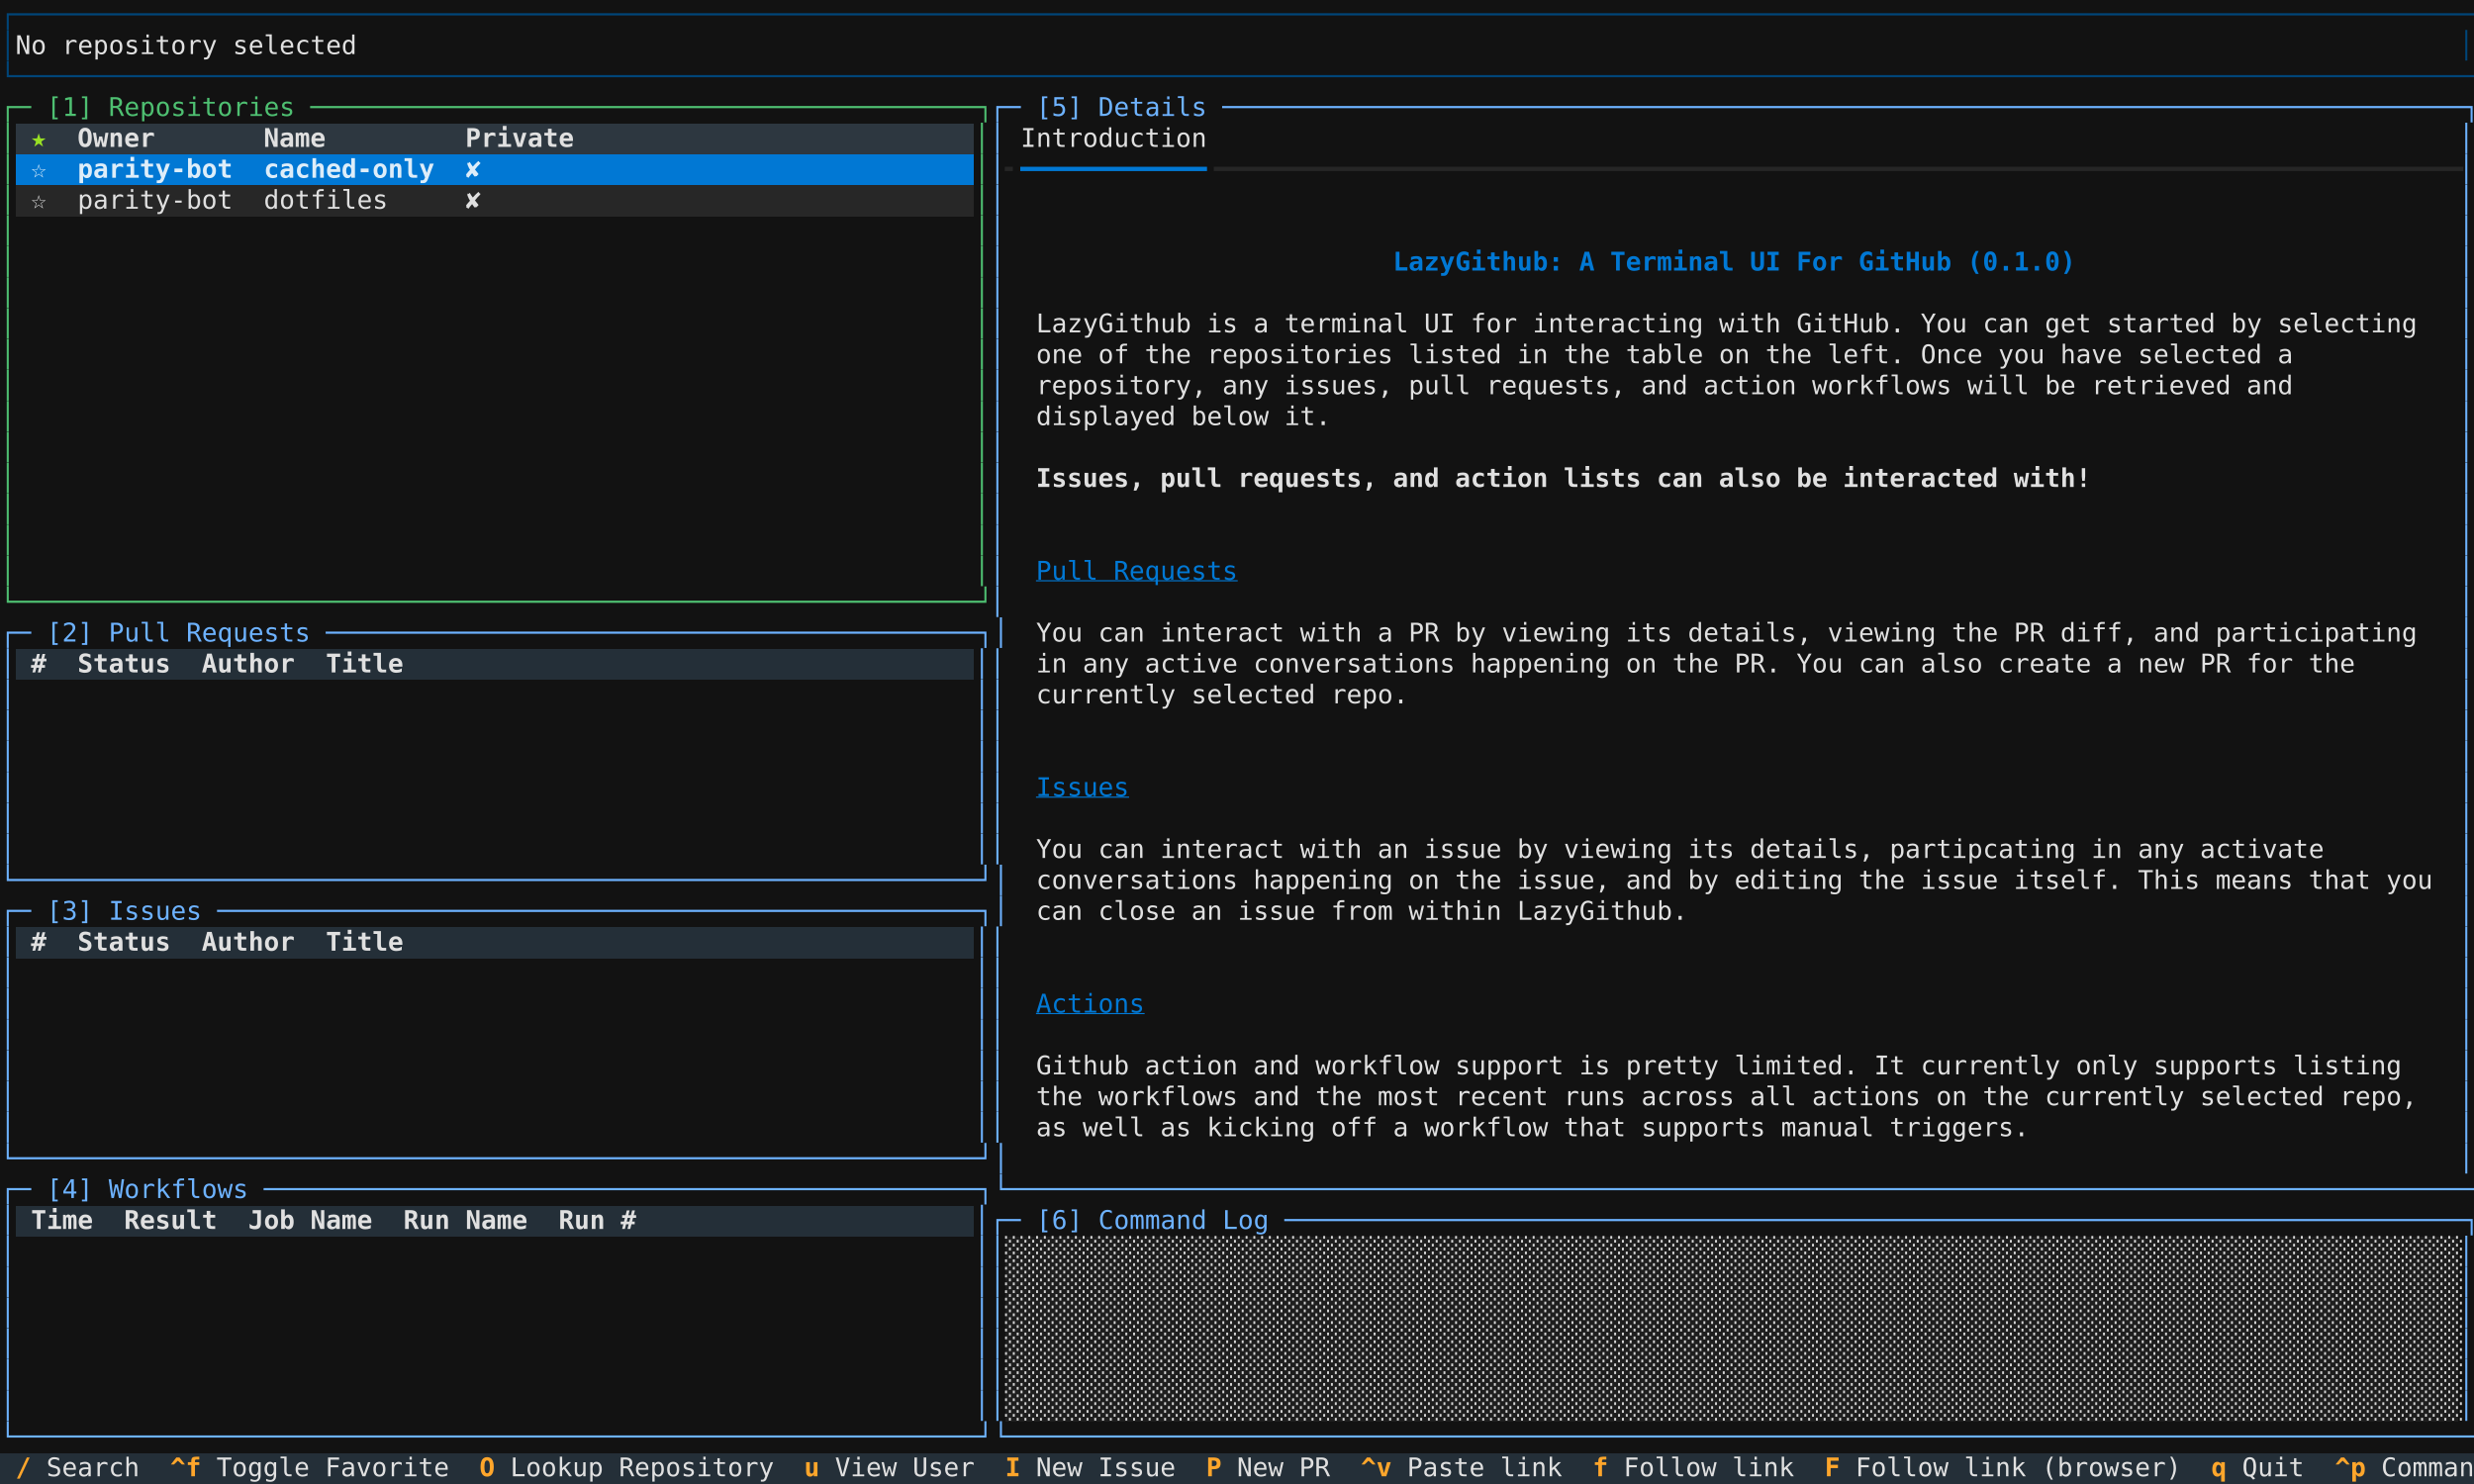
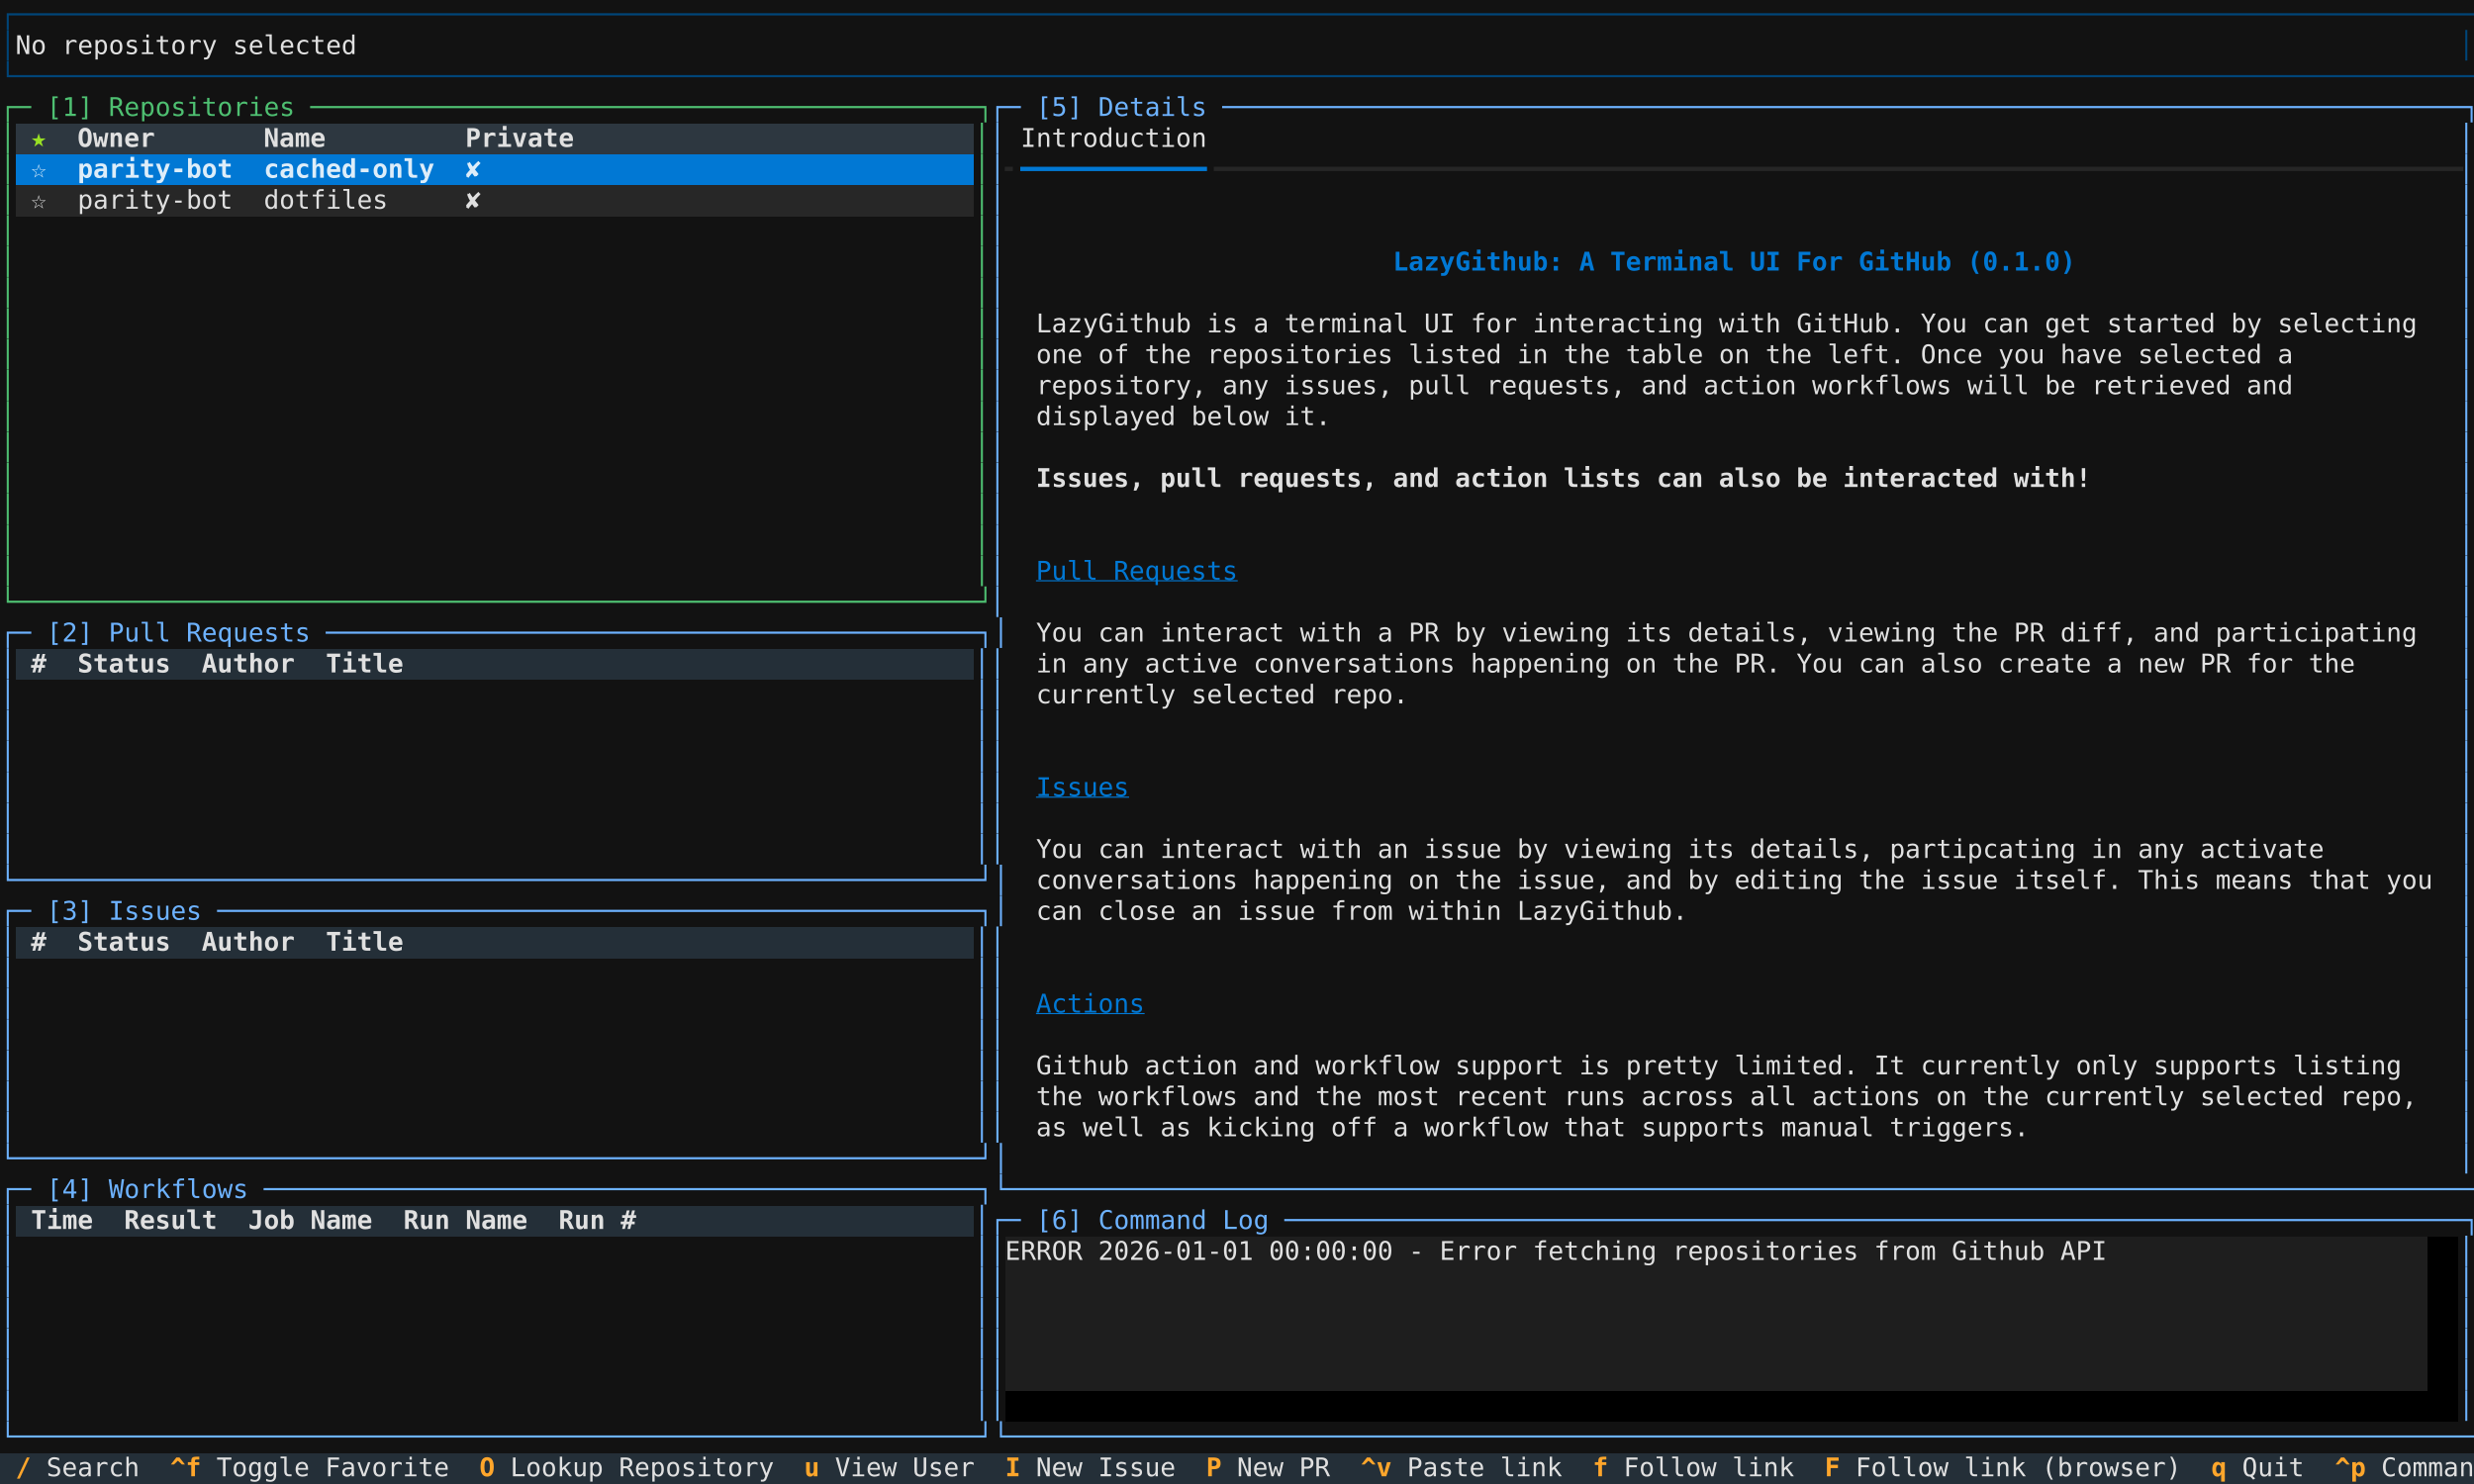
<svg xmlns="http://www.w3.org/2000/svg" width="1600" height="960" viewBox="0 0 1600 960" xml:space="preserve">
  <style>
text { font-family: ui-monospace, SFMono-Regular, Menlo, Consolas, 'DejaVu Sans Mono', 'Liberation Mono', 'Noto Sans Mono', monospace; font-size: 16.67px; white-space: pre; }
.s0 { fill: #004578; }
.s1 { fill: #e0e0e0; }
.s2 { fill: #4ebf71; }
.s3 { fill: #6db2ff; }
.s4 { fill: #98e024; font-weight: bold; }
.s5 { fill: #e0e0e0; font-weight: bold; }
.s6 { fill: #ddedf9; font-weight: bold; }
.s7 { fill: #262626; }
.s8 { fill: #0178d4; }
.s9 { fill: #0178d4; font-weight: bold; }
.s10 { fill: #0178d4; text-decoration: underline; }
- .s11 { fill: #d4d4d4; }
+ .s11 { fill: #e1e1e1; }
.s12 { fill: #ffa62b; font-weight: bold; }
</style>
  <rect width="1600" height="960" fill="#1e1e1e" />
  <g shape-rendering="crispEdges">
    <rect x="0" y="0" width="1600" height="20" fill="#121212" />
    <rect x="0" y="20" width="1600" height="20" fill="#121212" />
    <rect x="0" y="40" width="1600" height="20" fill="#121212" />
    <rect x="0" y="60" width="1600" height="20" fill="#121212" />
    <rect x="0" y="80" width="10" height="20" fill="#121212" />
    <rect x="10" y="80" width="620" height="20" fill="#2d3740" />
    <rect x="630" y="80" width="970" height="20" fill="#121212" />
    <rect x="0" y="100" width="10" height="20" fill="#121212" />
    <rect x="10" y="100" width="620" height="20" fill="#0178d4" />
    <rect x="630" y="100" width="970" height="20" fill="#121212" />
    <rect x="0" y="120" width="10" height="20" fill="#121212" />
    <rect x="10" y="120" width="620" height="20" fill="#272727" />
    <rect x="630" y="120" width="970" height="20" fill="#121212" />
    <rect x="0" y="140" width="1600" height="20" fill="#121212" />
    <rect x="0" y="160" width="1600" height="20" fill="#121212" />
    <rect x="0" y="180" width="1600" height="20" fill="#121212" />
    <rect x="0" y="200" width="1600" height="20" fill="#121212" />
    <rect x="0" y="220" width="1600" height="20" fill="#121212" />
    <rect x="0" y="240" width="1600" height="20" fill="#121212" />
    <rect x="0" y="260" width="1600" height="20" fill="#121212" />
    <rect x="0" y="280" width="1600" height="20" fill="#121212" />
    <rect x="0" y="300" width="1600" height="20" fill="#121212" />
    <rect x="0" y="320" width="1600" height="20" fill="#121212" />
    <rect x="0" y="340" width="1600" height="20" fill="#121212" />
    <rect x="0" y="360" width="1600" height="20" fill="#121212" />
    <rect x="0" y="380" width="1600" height="20" fill="#121212" />
    <rect x="0" y="400" width="1600" height="20" fill="#121212" />
    <rect x="0" y="420" width="10" height="20" fill="#121212" />
    <rect x="10" y="420" width="620" height="20" fill="#242f38" />
    <rect x="630" y="420" width="970" height="20" fill="#121212" />
    <rect x="0" y="440" width="1600" height="20" fill="#121212" />
    <rect x="0" y="460" width="1600" height="20" fill="#121212" />
    <rect x="0" y="480" width="1600" height="20" fill="#121212" />
    <rect x="0" y="500" width="1600" height="20" fill="#121212" />
    <rect x="0" y="520" width="1600" height="20" fill="#121212" />
    <rect x="0" y="540" width="1600" height="20" fill="#121212" />
    <rect x="0" y="560" width="1600" height="20" fill="#121212" />
    <rect x="0" y="580" width="1600" height="20" fill="#121212" />
    <rect x="0" y="600" width="10" height="20" fill="#121212" />
    <rect x="10" y="600" width="620" height="20" fill="#242f38" />
    <rect x="630" y="600" width="970" height="20" fill="#121212" />
    <rect x="0" y="620" width="1600" height="20" fill="#121212" />
    <rect x="0" y="640" width="1600" height="20" fill="#121212" />
    <rect x="0" y="660" width="1600" height="20" fill="#121212" />
    <rect x="0" y="680" width="1600" height="20" fill="#121212" />
    <rect x="0" y="700" width="1600" height="20" fill="#121212" />
    <rect x="0" y="720" width="1600" height="20" fill="#121212" />
    <rect x="0" y="740" width="1600" height="20" fill="#121212" />
    <rect x="0" y="760" width="1600" height="20" fill="#121212" />
    <rect x="0" y="780" width="10" height="20" fill="#121212" />
    <rect x="10" y="780" width="620" height="20" fill="#242f38" />
    <rect x="630" y="780" width="970" height="20" fill="#121212" />
    <rect x="0" y="800" width="650" height="20" fill="#121212" />
+     <rect x="1570" y="800" width="20" height="20" fill="#000000" />
    <rect x="1590" y="800" width="10" height="20" fill="#121212" />
    <rect x="0" y="820" width="650" height="20" fill="#121212" />
+     <rect x="1570" y="820" width="20" height="20" fill="#000000" />
    <rect x="1590" y="820" width="10" height="20" fill="#121212" />
    <rect x="0" y="840" width="650" height="20" fill="#121212" />
+     <rect x="1570" y="840" width="20" height="20" fill="#000000" />
    <rect x="1590" y="840" width="10" height="20" fill="#121212" />
    <rect x="0" y="860" width="650" height="20" fill="#121212" />
+     <rect x="1570" y="860" width="20" height="20" fill="#000000" />
    <rect x="1590" y="860" width="10" height="20" fill="#121212" />
    <rect x="0" y="880" width="650" height="20" fill="#121212" />
+     <rect x="1570" y="880" width="20" height="20" fill="#000000" />
    <rect x="1590" y="880" width="10" height="20" fill="#121212" />
    <rect x="0" y="900" width="650" height="20" fill="#121212" />
+     <rect x="650" y="900" width="940" height="20" fill="#000000" />
    <rect x="1590" y="900" width="10" height="20" fill="#121212" />
    <rect x="0" y="920" width="1600" height="20" fill="#121212" />
    <rect x="0" y="940" width="1600" height="20" fill="#242f38" />
  </g>
  <text class="s0" x="0" y="15" textLength="1600" lengthAdjust="spacingAndGlyphs">┌──────────────────────────────────────────────────────────────────────────────────────────────────────────────────────────────────────────────────────────────┐</text>
  <text class="s0" x="0" y="35" textLength="10" lengthAdjust="spacingAndGlyphs">│</text>
  <text class="s1" x="10" y="35" textLength="1580" lengthAdjust="spacingAndGlyphs">No repository selected                                                                                                                                        </text>
  <text class="s0" x="1590" y="35" textLength="10" lengthAdjust="spacingAndGlyphs">│</text>
  <text class="s0" x="0" y="55" textLength="1600" lengthAdjust="spacingAndGlyphs">└──────────────────────────────────────────────────────────────────────────────────────────────────────────────────────────────────────────────────────────────┘</text>
  <text class="s2" x="0" y="75" textLength="640" lengthAdjust="spacingAndGlyphs">┌─ [1] Repositories ───────────────────────────────────────────┐</text>
  <text class="s3" x="640" y="75" textLength="960" lengthAdjust="spacingAndGlyphs">┌─ [5] Details ────────────────────────────────────────────────────────────────────────────────┐</text>
  <text class="s2" x="0" y="95" textLength="10" lengthAdjust="spacingAndGlyphs">│</text>
  <text class="s4" x="20" y="95" textLength="10" lengthAdjust="spacingAndGlyphs">★</text>
  <text class="s5" x="30" y="95" textLength="600" lengthAdjust="spacingAndGlyphs">  Owner       Name         Private                          </text>
  <text class="s2" x="630" y="95" textLength="10" lengthAdjust="spacingAndGlyphs">│</text>
  <text class="s3" x="640" y="95" textLength="10" lengthAdjust="spacingAndGlyphs">│</text>
  <text class="s1" x="650" y="95" textLength="940" lengthAdjust="spacingAndGlyphs"> Introduction                                                                                 </text>
  <text class="s3" x="1590" y="95" textLength="10" lengthAdjust="spacingAndGlyphs">│</text>
  <text class="s2" x="0" y="115" textLength="10" lengthAdjust="spacingAndGlyphs">│</text>
  <text class="s6" x="10" y="115" textLength="620" lengthAdjust="spacingAndGlyphs"> ☆  parity-bot  cached-only  ✘                                </text>
  <text class="s2" x="630" y="115" textLength="10" lengthAdjust="spacingAndGlyphs">│</text>
  <text class="s3" x="640" y="115" textLength="10" lengthAdjust="spacingAndGlyphs">│</text>
  <text class="s7" x="650" y="115" textLength="10" lengthAdjust="spacingAndGlyphs">╸</text>
  <text class="s8" x="660" y="115" textLength="120" lengthAdjust="spacingAndGlyphs">━━━━━━━━━━━━</text>
  <text class="s7" x="780" y="115" textLength="810" lengthAdjust="spacingAndGlyphs">╺━━━━━━━━━━━━━━━━━━━━━━━━━━━━━━━━━━━━━━━━━━━━━━━━━━━━━━━━━━━━━━━━━━━━━━━━━━━━━━━━</text>
  <text class="s3" x="1590" y="115" textLength="10" lengthAdjust="spacingAndGlyphs">│</text>
  <text class="s2" x="0" y="135" textLength="10" lengthAdjust="spacingAndGlyphs">│</text>
  <text class="s1" x="10" y="135" textLength="620" lengthAdjust="spacingAndGlyphs"> ☆  parity-bot  dotfiles     ✘                                </text>
  <text class="s2" x="630" y="135" textLength="10" lengthAdjust="spacingAndGlyphs">│</text>
  <text class="s3" x="640" y="135" textLength="10" lengthAdjust="spacingAndGlyphs">│</text>
  <text class="s3" x="1590" y="135" textLength="10" lengthAdjust="spacingAndGlyphs">│</text>
  <text class="s2" x="0" y="155" textLength="10" lengthAdjust="spacingAndGlyphs">│</text>
  <text class="s2" x="630" y="155" textLength="10" lengthAdjust="spacingAndGlyphs">│</text>
  <text class="s3" x="640" y="155" textLength="10" lengthAdjust="spacingAndGlyphs">│</text>
  <text class="s3" x="1590" y="155" textLength="10" lengthAdjust="spacingAndGlyphs">│</text>
  <text class="s2" x="0" y="175" textLength="10" lengthAdjust="spacingAndGlyphs">│</text>
  <text class="s2" x="630" y="175" textLength="10" lengthAdjust="spacingAndGlyphs">│</text>
  <text class="s3" x="640" y="175" textLength="10" lengthAdjust="spacingAndGlyphs">│</text>
  <text class="s9" x="670" y="175" textLength="900" lengthAdjust="spacingAndGlyphs">                       LazyGithub: A Terminal UI For GitHub (0.1.0)                       </text>
  <text class="s3" x="1590" y="175" textLength="10" lengthAdjust="spacingAndGlyphs">│</text>
  <text class="s2" x="0" y="195" textLength="10" lengthAdjust="spacingAndGlyphs">│</text>
  <text class="s2" x="630" y="195" textLength="10" lengthAdjust="spacingAndGlyphs">│</text>
  <text class="s3" x="640" y="195" textLength="10" lengthAdjust="spacingAndGlyphs">│</text>
  <text class="s3" x="1590" y="195" textLength="10" lengthAdjust="spacingAndGlyphs">│</text>
  <text class="s2" x="0" y="215" textLength="10" lengthAdjust="spacingAndGlyphs">│</text>
  <text class="s2" x="630" y="215" textLength="10" lengthAdjust="spacingAndGlyphs">│</text>
  <text class="s3" x="640" y="215" textLength="10" lengthAdjust="spacingAndGlyphs">│</text>
  <text class="s1" x="650" y="215" textLength="940" lengthAdjust="spacingAndGlyphs">  LazyGithub is a terminal UI for interacting with GitHub. You can get started by selecting   </text>
  <text class="s3" x="1590" y="215" textLength="10" lengthAdjust="spacingAndGlyphs">│</text>
  <text class="s2" x="0" y="235" textLength="10" lengthAdjust="spacingAndGlyphs">│</text>
  <text class="s2" x="630" y="235" textLength="10" lengthAdjust="spacingAndGlyphs">│</text>
  <text class="s3" x="640" y="235" textLength="10" lengthAdjust="spacingAndGlyphs">│</text>
  <text class="s1" x="650" y="235" textLength="940" lengthAdjust="spacingAndGlyphs">  one of the repositories listed in the table on the left. Once you have selected a           </text>
  <text class="s3" x="1590" y="235" textLength="10" lengthAdjust="spacingAndGlyphs">│</text>
  <text class="s2" x="0" y="255" textLength="10" lengthAdjust="spacingAndGlyphs">│</text>
  <text class="s2" x="630" y="255" textLength="10" lengthAdjust="spacingAndGlyphs">│</text>
  <text class="s3" x="640" y="255" textLength="10" lengthAdjust="spacingAndGlyphs">│</text>
  <text class="s1" x="650" y="255" textLength="940" lengthAdjust="spacingAndGlyphs">  repository, any issues, pull requests, and action workflows will be retrieved and           </text>
  <text class="s3" x="1590" y="255" textLength="10" lengthAdjust="spacingAndGlyphs">│</text>
  <text class="s2" x="0" y="275" textLength="10" lengthAdjust="spacingAndGlyphs">│</text>
  <text class="s2" x="630" y="275" textLength="10" lengthAdjust="spacingAndGlyphs">│</text>
  <text class="s3" x="640" y="275" textLength="10" lengthAdjust="spacingAndGlyphs">│</text>
  <text class="s1" x="650" y="275" textLength="940" lengthAdjust="spacingAndGlyphs">  displayed below it.                                                                         </text>
  <text class="s3" x="1590" y="275" textLength="10" lengthAdjust="spacingAndGlyphs">│</text>
  <text class="s2" x="0" y="295" textLength="10" lengthAdjust="spacingAndGlyphs">│</text>
  <text class="s2" x="630" y="295" textLength="10" lengthAdjust="spacingAndGlyphs">│</text>
  <text class="s3" x="640" y="295" textLength="10" lengthAdjust="spacingAndGlyphs">│</text>
  <text class="s3" x="1590" y="295" textLength="10" lengthAdjust="spacingAndGlyphs">│</text>
  <text class="s2" x="0" y="315" textLength="10" lengthAdjust="spacingAndGlyphs">│</text>
  <text class="s2" x="630" y="315" textLength="10" lengthAdjust="spacingAndGlyphs">│</text>
  <text class="s3" x="640" y="315" textLength="10" lengthAdjust="spacingAndGlyphs">│</text>
  <text class="s5" x="670" y="315" textLength="680" lengthAdjust="spacingAndGlyphs">Issues, pull requests, and action lists can also be interacted with!</text>
  <text class="s3" x="1590" y="315" textLength="10" lengthAdjust="spacingAndGlyphs">│</text>
  <text class="s2" x="0" y="335" textLength="10" lengthAdjust="spacingAndGlyphs">│</text>
  <text class="s2" x="630" y="335" textLength="10" lengthAdjust="spacingAndGlyphs">│</text>
  <text class="s3" x="640" y="335" textLength="10" lengthAdjust="spacingAndGlyphs">│</text>
  <text class="s3" x="1590" y="335" textLength="10" lengthAdjust="spacingAndGlyphs">│</text>
  <text class="s2" x="0" y="355" textLength="10" lengthAdjust="spacingAndGlyphs">│</text>
  <text class="s2" x="630" y="355" textLength="10" lengthAdjust="spacingAndGlyphs">│</text>
  <text class="s3" x="640" y="355" textLength="10" lengthAdjust="spacingAndGlyphs">│</text>
  <text class="s3" x="1590" y="355" textLength="10" lengthAdjust="spacingAndGlyphs">│</text>
  <text class="s2" x="0" y="375" textLength="10" lengthAdjust="spacingAndGlyphs">│</text>
  <text class="s2" x="630" y="375" textLength="10" lengthAdjust="spacingAndGlyphs">│</text>
  <text class="s3" x="640" y="375" textLength="10" lengthAdjust="spacingAndGlyphs">│</text>
  <text class="s10" x="670" y="375" textLength="130" lengthAdjust="spacingAndGlyphs">Pull Requests</text>
  <text class="s3" x="1590" y="375" textLength="10" lengthAdjust="spacingAndGlyphs">│</text>
  <text class="s2" x="0" y="395" textLength="640" lengthAdjust="spacingAndGlyphs">└──────────────────────────────────────────────────────────────┘</text>
  <text class="s3" x="640" y="395" textLength="10" lengthAdjust="spacingAndGlyphs">│</text>
  <text class="s3" x="1590" y="395" textLength="10" lengthAdjust="spacingAndGlyphs">│</text>
  <text class="s3" x="0" y="415" textLength="650" lengthAdjust="spacingAndGlyphs">┌─ [2] Pull Requests ──────────────────────────────────────────┐│</text>
  <text class="s1" x="650" y="415" textLength="940" lengthAdjust="spacingAndGlyphs">  You can interact with a PR by viewing its details, viewing the PR diff, and participating   </text>
  <text class="s3" x="1590" y="415" textLength="10" lengthAdjust="spacingAndGlyphs">│</text>
  <text class="s3" x="0" y="435" textLength="10" lengthAdjust="spacingAndGlyphs">│</text>
  <text class="s5" x="10" y="435" textLength="620" lengthAdjust="spacingAndGlyphs"> #  Status  Author  Title                                     </text>
  <text class="s3" x="630" y="435" textLength="20" lengthAdjust="spacingAndGlyphs">││</text>
  <text class="s1" x="650" y="435" textLength="940" lengthAdjust="spacingAndGlyphs">  in any active conversations happening on the PR. You can also create a new PR for the       </text>
  <text class="s3" x="1590" y="435" textLength="10" lengthAdjust="spacingAndGlyphs">│</text>
  <text class="s3" x="0" y="455" textLength="10" lengthAdjust="spacingAndGlyphs">│</text>
  <text class="s3" x="630" y="455" textLength="20" lengthAdjust="spacingAndGlyphs">││</text>
  <text class="s1" x="650" y="455" textLength="940" lengthAdjust="spacingAndGlyphs">  currently selected repo.                                                                    </text>
  <text class="s3" x="1590" y="455" textLength="10" lengthAdjust="spacingAndGlyphs">│</text>
  <text class="s3" x="0" y="475" textLength="10" lengthAdjust="spacingAndGlyphs">│</text>
  <text class="s3" x="630" y="475" textLength="20" lengthAdjust="spacingAndGlyphs">││</text>
  <text class="s3" x="1590" y="475" textLength="10" lengthAdjust="spacingAndGlyphs">│</text>
  <text class="s3" x="0" y="495" textLength="10" lengthAdjust="spacingAndGlyphs">│</text>
  <text class="s3" x="630" y="495" textLength="20" lengthAdjust="spacingAndGlyphs">││</text>
  <text class="s3" x="1590" y="495" textLength="10" lengthAdjust="spacingAndGlyphs">│</text>
  <text class="s3" x="0" y="515" textLength="10" lengthAdjust="spacingAndGlyphs">│</text>
  <text class="s3" x="630" y="515" textLength="20" lengthAdjust="spacingAndGlyphs">││</text>
  <text class="s10" x="670" y="515" textLength="60" lengthAdjust="spacingAndGlyphs">Issues</text>
  <text class="s3" x="1590" y="515" textLength="10" lengthAdjust="spacingAndGlyphs">│</text>
  <text class="s3" x="0" y="535" textLength="10" lengthAdjust="spacingAndGlyphs">│</text>
  <text class="s3" x="630" y="535" textLength="20" lengthAdjust="spacingAndGlyphs">││</text>
  <text class="s3" x="1590" y="535" textLength="10" lengthAdjust="spacingAndGlyphs">│</text>
  <text class="s3" x="0" y="555" textLength="10" lengthAdjust="spacingAndGlyphs">│</text>
  <text class="s3" x="630" y="555" textLength="20" lengthAdjust="spacingAndGlyphs">││</text>
  <text class="s1" x="650" y="555" textLength="940" lengthAdjust="spacingAndGlyphs">  You can interact with an issue by viewing its details, partipcating in any activate         </text>
  <text class="s3" x="1590" y="555" textLength="10" lengthAdjust="spacingAndGlyphs">│</text>
  <text class="s3" x="0" y="575" textLength="650" lengthAdjust="spacingAndGlyphs">└──────────────────────────────────────────────────────────────┘│</text>
  <text class="s1" x="650" y="575" textLength="940" lengthAdjust="spacingAndGlyphs">  conversations happening on the issue, and by editing the issue itself. This means that you  </text>
  <text class="s3" x="1590" y="575" textLength="10" lengthAdjust="spacingAndGlyphs">│</text>
  <text class="s3" x="0" y="595" textLength="650" lengthAdjust="spacingAndGlyphs">┌─ [3] Issues ─────────────────────────────────────────────────┐│</text>
  <text class="s1" x="650" y="595" textLength="940" lengthAdjust="spacingAndGlyphs">  can close an issue from within LazyGithub.                                                  </text>
  <text class="s3" x="1590" y="595" textLength="10" lengthAdjust="spacingAndGlyphs">│</text>
  <text class="s3" x="0" y="615" textLength="10" lengthAdjust="spacingAndGlyphs">│</text>
  <text class="s5" x="10" y="615" textLength="620" lengthAdjust="spacingAndGlyphs"> #  Status  Author  Title                                     </text>
  <text class="s3" x="630" y="615" textLength="20" lengthAdjust="spacingAndGlyphs">││</text>
  <text class="s3" x="1590" y="615" textLength="10" lengthAdjust="spacingAndGlyphs">│</text>
  <text class="s3" x="0" y="635" textLength="10" lengthAdjust="spacingAndGlyphs">│</text>
  <text class="s3" x="630" y="635" textLength="20" lengthAdjust="spacingAndGlyphs">││</text>
  <text class="s3" x="1590" y="635" textLength="10" lengthAdjust="spacingAndGlyphs">│</text>
  <text class="s3" x="0" y="655" textLength="10" lengthAdjust="spacingAndGlyphs">│</text>
  <text class="s3" x="630" y="655" textLength="20" lengthAdjust="spacingAndGlyphs">││</text>
  <text class="s10" x="670" y="655" textLength="70" lengthAdjust="spacingAndGlyphs">Actions</text>
  <text class="s3" x="1590" y="655" textLength="10" lengthAdjust="spacingAndGlyphs">│</text>
  <text class="s3" x="0" y="675" textLength="10" lengthAdjust="spacingAndGlyphs">│</text>
  <text class="s3" x="630" y="675" textLength="20" lengthAdjust="spacingAndGlyphs">││</text>
  <text class="s3" x="1590" y="675" textLength="10" lengthAdjust="spacingAndGlyphs">│</text>
  <text class="s3" x="0" y="695" textLength="10" lengthAdjust="spacingAndGlyphs">│</text>
  <text class="s3" x="630" y="695" textLength="20" lengthAdjust="spacingAndGlyphs">││</text>
  <text class="s1" x="650" y="695" textLength="940" lengthAdjust="spacingAndGlyphs">  Github action and workflow support is pretty limited. It currently only supports listing    </text>
  <text class="s3" x="1590" y="695" textLength="10" lengthAdjust="spacingAndGlyphs">│</text>
  <text class="s3" x="0" y="715" textLength="10" lengthAdjust="spacingAndGlyphs">│</text>
  <text class="s3" x="630" y="715" textLength="20" lengthAdjust="spacingAndGlyphs">││</text>
  <text class="s1" x="650" y="715" textLength="940" lengthAdjust="spacingAndGlyphs">  the workflows and the most recent runs across all actions on the currently selected repo,   </text>
  <text class="s3" x="1590" y="715" textLength="10" lengthAdjust="spacingAndGlyphs">│</text>
  <text class="s3" x="0" y="735" textLength="10" lengthAdjust="spacingAndGlyphs">│</text>
  <text class="s3" x="630" y="735" textLength="20" lengthAdjust="spacingAndGlyphs">││</text>
  <text class="s1" x="650" y="735" textLength="940" lengthAdjust="spacingAndGlyphs">  as well as kicking off a workflow that supports manual triggers.                            </text>
  <text class="s3" x="1590" y="735" textLength="10" lengthAdjust="spacingAndGlyphs">│</text>
  <text class="s3" x="0" y="755" textLength="650" lengthAdjust="spacingAndGlyphs">└──────────────────────────────────────────────────────────────┘│</text>
  <text class="s3" x="1590" y="755" textLength="10" lengthAdjust="spacingAndGlyphs">│</text>
  <text class="s3" x="0" y="775" textLength="1600" lengthAdjust="spacingAndGlyphs">┌─ [4] Workflows ──────────────────────────────────────────────┐└──────────────────────────────────────────────────────────────────────────────────────────────┘</text>
  <text class="s3" x="0" y="795" textLength="10" lengthAdjust="spacingAndGlyphs">│</text>
  <text class="s5" x="10" y="795" textLength="620" lengthAdjust="spacingAndGlyphs"> Time  Result  Job Name  Run Name  Run #                      </text>
  <text class="s3" x="630" y="795" textLength="970" lengthAdjust="spacingAndGlyphs">│┌─ [6] Command Log ────────────────────────────────────────────────────────────────────────────┐</text>
  <text class="s3" x="0" y="815" textLength="10" lengthAdjust="spacingAndGlyphs">│</text>
  <text class="s3" x="630" y="815" textLength="20" lengthAdjust="spacingAndGlyphs">││</text>
-   <text class="s11" x="650" y="815" textLength="940" lengthAdjust="spacingAndGlyphs">░░░░░░░░░░░░░░░░░░░░░░░░░░░░░░░░░░░░░░░░░░░░░░░░░░░░░░░░░░░░░░░░░░░░░░░░░░░░░░░░░░░░░░░░░░░░░░</text>
+   <text class="s11" x="650" y="815" textLength="940" lengthAdjust="spacingAndGlyphs">ERROR 2026-01-01 00:00:00 - Error fetching repositories from Github API                       </text>
  <text class="s3" x="1590" y="815" textLength="10" lengthAdjust="spacingAndGlyphs">│</text>
  <text class="s3" x="0" y="835" textLength="10" lengthAdjust="spacingAndGlyphs">│</text>
  <text class="s3" x="630" y="835" textLength="20" lengthAdjust="spacingAndGlyphs">││</text>
-   <text class="s11" x="650" y="835" textLength="940" lengthAdjust="spacingAndGlyphs">░░░░░░░░░░░░░░░░░░░░░░░░░░░░░░░░░░░░░░░░░░░░░░░░░░░░░░░░░░░░░░░░░░░░░░░░░░░░░░░░░░░░░░░░░░░░░░</text>
  <text class="s3" x="1590" y="835" textLength="10" lengthAdjust="spacingAndGlyphs">│</text>
  <text class="s3" x="0" y="855" textLength="10" lengthAdjust="spacingAndGlyphs">│</text>
  <text class="s3" x="630" y="855" textLength="20" lengthAdjust="spacingAndGlyphs">││</text>
-   <text class="s11" x="650" y="855" textLength="940" lengthAdjust="spacingAndGlyphs">░░░░░░░░░░░░░░░░░░░░░░░░░░░░░░░░░░░░░░░░░░░░░░░░░░░░░░░░░░░░░░░░░░░░░░░░░░░░░░░░░░░░░░░░░░░░░░</text>
  <text class="s3" x="1590" y="855" textLength="10" lengthAdjust="spacingAndGlyphs">│</text>
  <text class="s3" x="0" y="875" textLength="10" lengthAdjust="spacingAndGlyphs">│</text>
  <text class="s3" x="630" y="875" textLength="20" lengthAdjust="spacingAndGlyphs">││</text>
-   <text class="s11" x="650" y="875" textLength="940" lengthAdjust="spacingAndGlyphs">░░░░░░░░░░░░░░░░░░░░░░░░░░░░░░░░░░░░░░░░░░░░░░░░░░░░░░░░░░░░░░░░░░░░░░░░░░░░░░░░░░░░░░░░░░░░░░</text>
  <text class="s3" x="1590" y="875" textLength="10" lengthAdjust="spacingAndGlyphs">│</text>
  <text class="s3" x="0" y="895" textLength="10" lengthAdjust="spacingAndGlyphs">│</text>
  <text class="s3" x="630" y="895" textLength="20" lengthAdjust="spacingAndGlyphs">││</text>
-   <text class="s11" x="650" y="895" textLength="940" lengthAdjust="spacingAndGlyphs">░░░░░░░░░░░░░░░░░░░░░░░░░░░░░░░░░░░░░░░░░░░░░░░░░░░░░░░░░░░░░░░░░░░░░░░░░░░░░░░░░░░░░░░░░░░░░░</text>
  <text class="s3" x="1590" y="895" textLength="10" lengthAdjust="spacingAndGlyphs">│</text>
  <text class="s3" x="0" y="915" textLength="10" lengthAdjust="spacingAndGlyphs">│</text>
  <text class="s3" x="630" y="915" textLength="20" lengthAdjust="spacingAndGlyphs">││</text>
-   <text class="s11" x="650" y="915" textLength="940" lengthAdjust="spacingAndGlyphs">░░░░░░░░░░░░░░░░░░░░░░░░░░░░░░░░░░░░░░░░░░░░░░░░░░░░░░░░░░░░░░░░░░░░░░░░░░░░░░░░░░░░░░░░░░░░░░</text>
  <text class="s3" x="1590" y="915" textLength="10" lengthAdjust="spacingAndGlyphs">│</text>
  <text class="s3" x="0" y="935" textLength="1600" lengthAdjust="spacingAndGlyphs">└──────────────────────────────────────────────────────────────┘└──────────────────────────────────────────────────────────────────────────────────────────────┘</text>
  <text class="s12" x="0" y="955" textLength="30" lengthAdjust="spacingAndGlyphs"> / </text>
  <text class="s1" x="30" y="955" textLength="70" lengthAdjust="spacingAndGlyphs">Search </text>
  <text class="s12" x="100" y="955" textLength="40" lengthAdjust="spacingAndGlyphs"> ^f </text>
  <text class="s1" x="140" y="955" textLength="160" lengthAdjust="spacingAndGlyphs">Toggle Favorite </text>
  <text class="s12" x="300" y="955" textLength="30" lengthAdjust="spacingAndGlyphs"> O </text>
  <text class="s1" x="330" y="955" textLength="180" lengthAdjust="spacingAndGlyphs">Lookup Repository </text>
  <text class="s12" x="510" y="955" textLength="30" lengthAdjust="spacingAndGlyphs"> u </text>
  <text class="s1" x="540" y="955" textLength="100" lengthAdjust="spacingAndGlyphs">View User </text>
  <text class="s12" x="640" y="955" textLength="30" lengthAdjust="spacingAndGlyphs"> I </text>
  <text class="s1" x="670" y="955" textLength="100" lengthAdjust="spacingAndGlyphs">New Issue </text>
  <text class="s12" x="770" y="955" textLength="30" lengthAdjust="spacingAndGlyphs"> P </text>
  <text class="s1" x="800" y="955" textLength="70" lengthAdjust="spacingAndGlyphs">New PR </text>
  <text class="s12" x="870" y="955" textLength="40" lengthAdjust="spacingAndGlyphs"> ^v </text>
  <text class="s1" x="910" y="955" textLength="110" lengthAdjust="spacingAndGlyphs">Paste link </text>
  <text class="s12" x="1020" y="955" textLength="30" lengthAdjust="spacingAndGlyphs"> f </text>
  <text class="s1" x="1050" y="955" textLength="120" lengthAdjust="spacingAndGlyphs">Follow link </text>
  <text class="s12" x="1170" y="955" textLength="30" lengthAdjust="spacingAndGlyphs"> F </text>
  <text class="s1" x="1200" y="955" textLength="220" lengthAdjust="spacingAndGlyphs">Follow link (browser) </text>
  <text class="s12" x="1420" y="955" textLength="30" lengthAdjust="spacingAndGlyphs"> q </text>
  <text class="s1" x="1450" y="955" textLength="50" lengthAdjust="spacingAndGlyphs">Quit </text>
  <text class="s12" x="1500" y="955" textLength="40" lengthAdjust="spacingAndGlyphs"> ^p </text>
  <text class="s1" x="1540" y="955" textLength="60" lengthAdjust="spacingAndGlyphs">Comman</text>
</svg>
